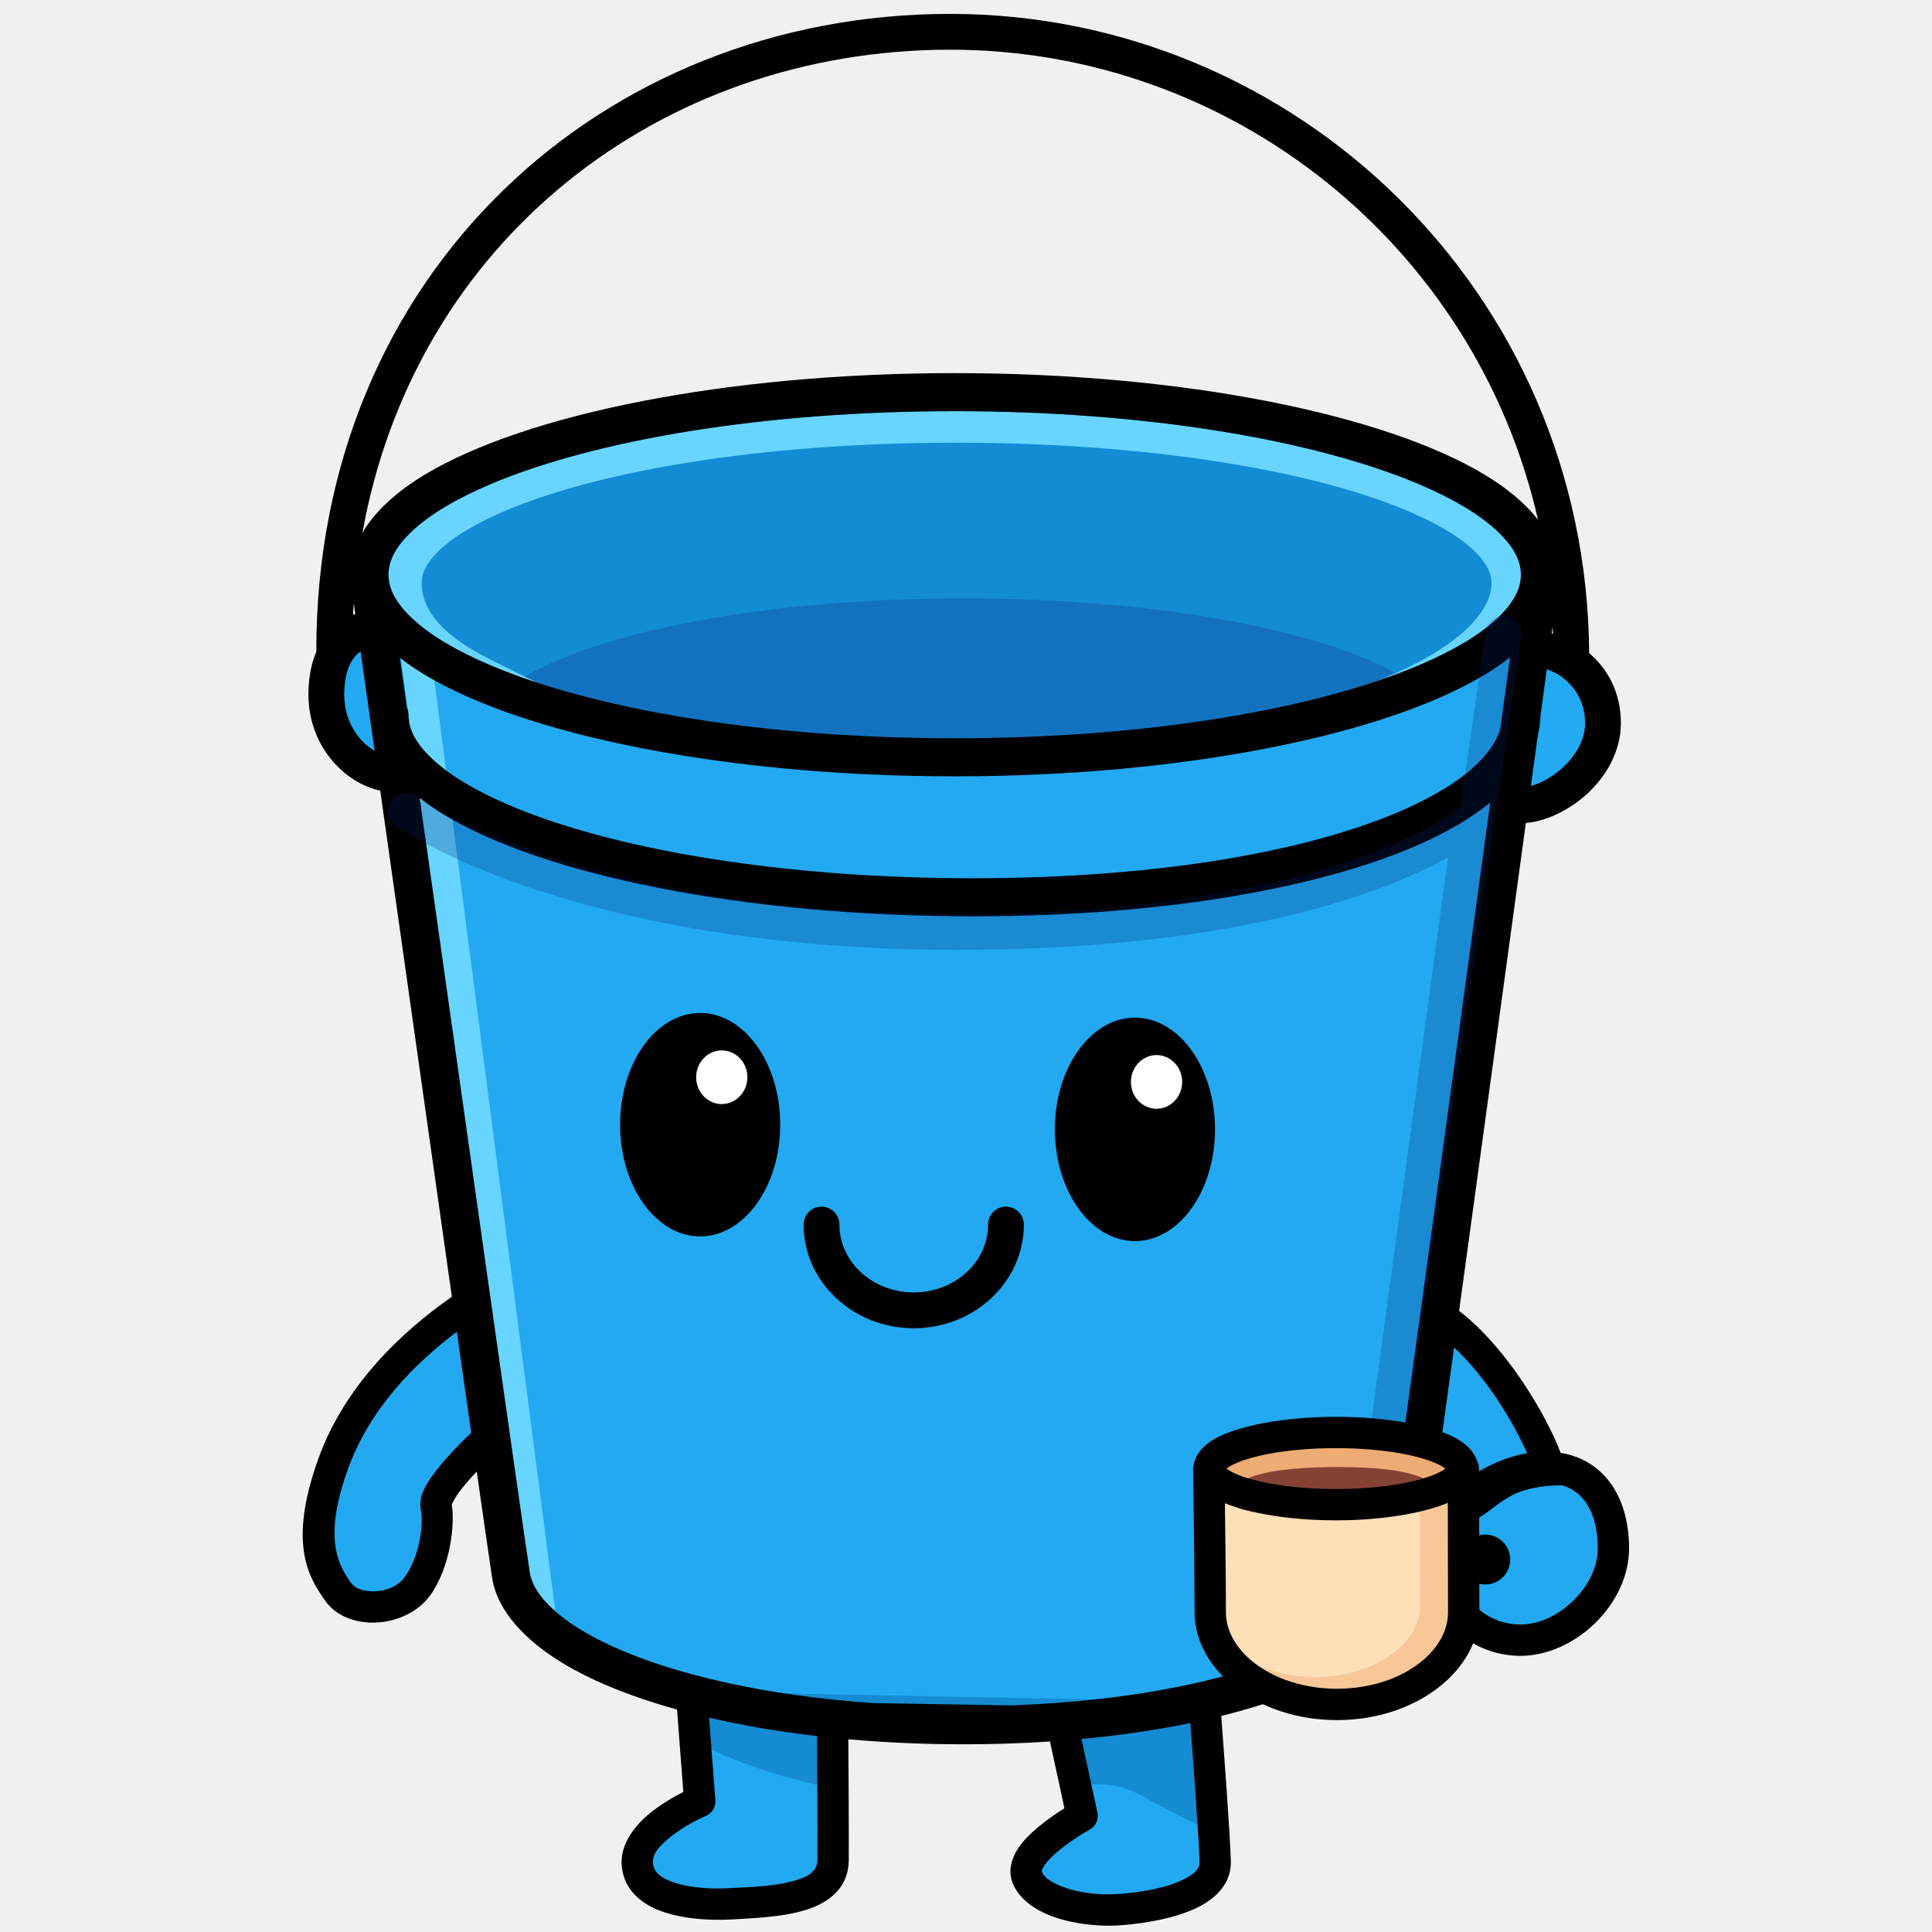
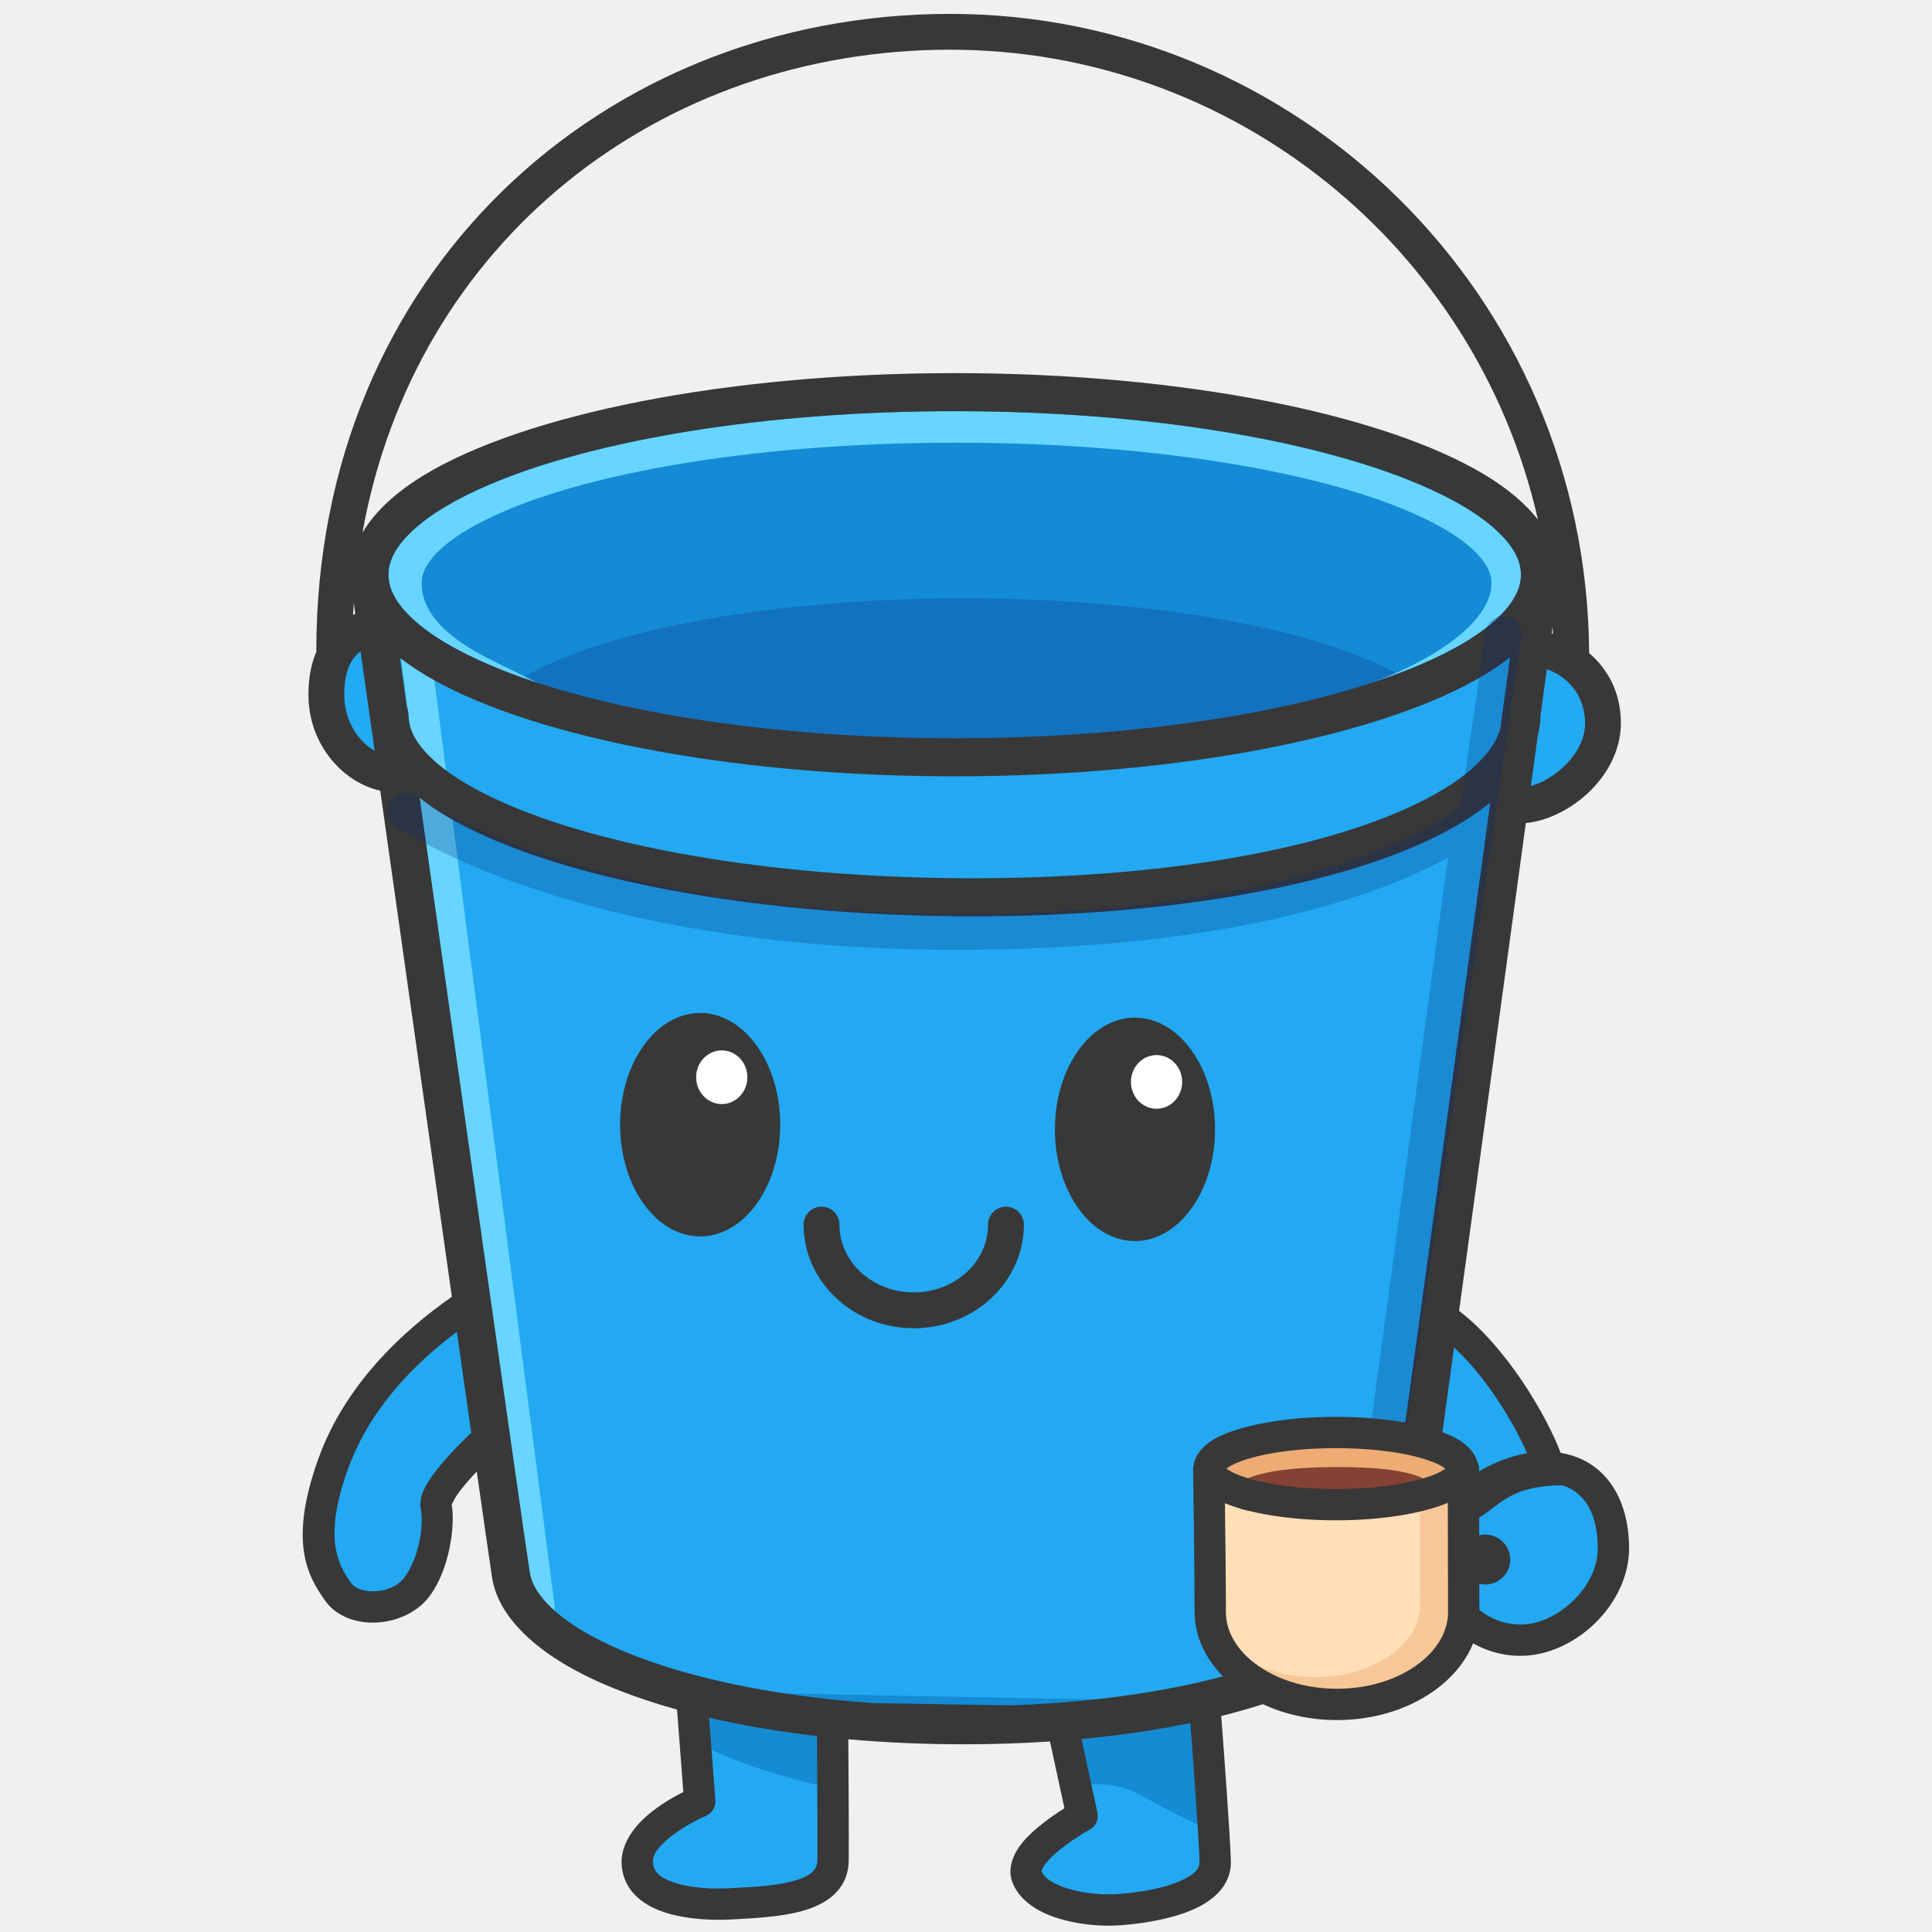
<svg xmlns="http://www.w3.org/2000/svg" width="100%" height="100%" viewBox="0 0 1024 1024" version="1.1" xml:space="preserve" style="fill-rule:evenodd;clip-rule:evenodd;stroke-linecap:round;stroke-linejoin:round;stroke-miterlimit:1.5;">
  <g id="Bucky" transform="matrix(1.18628,0,0,1.18628,-96.6495,-95.7517)">
    <path d="M390.461,837.499C343.434,825.131 313.003,805.788 309.746,784.348C304.061,746.914 246.232,336.846 246.232,336.846L769.535,339.051C769.535,339.051 742.734,535.976 724.488,668.738C748.302,683.723 768.823,720.356 773.462,736.002C773.494,736.108 773.523,736.214 773.55,736.319C792.702,737.236 802.333,752.168 802.333,772.559C802.333,793.61 781.248,813.536 760.839,813.536C740.43,813.536 723.86,796.446 723.86,775.395C723.86,767.37 727.841,759.778 733.898,753.455L733.505,753.472L715.388,734.726C711.894,759.932 709.37,777.916 708.386,784.456C704.845,808.012 670.893,828.985 617.482,840.976L619.601,841.018C619.601,841.018 623.984,897.428 624.411,912.406C624.838,927.384 599.148,932.596 582.049,933.899C564.95,935.203 543.711,930.026 540.198,918.761C536.685,907.497 564.963,892.058 564.963,892.058L555.859,850.034L554.478,850.011C540.948,851.018 526.757,851.55 512,851.55C491.466,851.55 471.83,850.517 453.424,848.602C453.453,852.1 453.798,894.315 453.685,911.754C453.566,929.953 425.492,930.315 408.344,931.307C391.195,932.299 367.441,929.353 366.22,913.578C364.998,897.803 394.112,885.606 394.112,885.606L390.461,837.499ZM291.284,663.181L297.359,725.436C297.359,725.436 274.682,746.461 276.299,753.621C277.916,760.781 276.015,778.582 267.81,789.664C259.604,800.746 239.549,801.782 232.56,791.964C225.57,782.147 218.174,768.707 230.259,734.938C242.344,701.17 269.759,677.485 291.284,663.181Z" style="fill:rgb(34,169,242);" />
    <path d="M391.074,845.575L390.388,836.531L619.601,841.018C619.601,841.018 622.423,877.337 623.759,899.428C613.634,894.663 602.58,889.182 593.08,883.823C581.516,877.3 573.267,877.14 562.089,878.791L555.859,850.034L453.422,848.371C453.422,848.371 453.549,863.473 453.634,879.731C417.811,872.557 394.647,860.21 394.647,860.21L391.074,845.575Z" style="fill:rgb(20,139,211);" />
    <path d="M265.378,358.742L322.598,799.134" style="fill:none;stroke:rgb(103,213,255);stroke-width:13.49px;" />
    <path d="M257.239,426.691C242.447,426.234 227.279,411.331 227.279,391.121C227.279,370.912 237.395,362.803 248.667,361.035" style="fill:rgb(34,170,242);" />
    <g transform="matrix(-1,0,0,1,1024.95,12.6863)">
      <path d="M263.522,427.836C248.73,427.379 227.279,411.331 227.279,391.121C227.279,370.912 243.062,360.126 254.334,358.358" style="fill:rgb(34,170,242);" />
    </g>
    <ellipse cx="508.021" cy="337.496" rx="261.493" ry="81.571" style="fill:rgb(19,139,213);" />
    <path d="M306.635,389.508C335.965,365.398 416.881,348.055 512,348.055C604.386,348.055 683.372,364.416 714.71,387.446C666.855,406.681 592.039,419.068 508.021,419.068C427.045,419.068 354.616,407.561 306.635,389.508Z" style="fill:rgb(19,114,192);" />
    <g transform="matrix(0.94585,0,0,0.866202,28.0173,48.8289)">
      <path d="M705.864,388.508C712.254,385.803 718.17,382.953 723.589,379.981C736.083,373.129 745.823,365.695 752.383,357.816C757.886,351.206 761.056,344.441 761.056,337.496C761.056,332.786 758.976,328.322 755.51,323.943C751.088,318.357 744.532,313.107 736.228,308.113C693.463,282.391 607.247,265.161 508.021,265.161C408.807,265.161 322.941,282.384 280.386,308.102C272.127,313.093 265.609,318.339 261.214,323.922C257.762,328.306 255.696,332.778 255.696,337.494C255.696,352.766 267.259,365.652 288.548,377.223C325.557,397.339 333.939,401.211 287.91,379.828C272.28,372.567 259.792,364.56 251.267,355.845C244.244,348.665 240.008,341.236 240.008,333.256C240.008,325.277 244.244,317.848 251.267,310.668C259.792,301.953 272.28,293.946 287.91,286.685C337.436,263.677 417.388,248.898 507.484,248.898C597.581,248.898 677.533,263.677 727.059,286.685C742.689,293.946 755.177,301.953 763.702,310.668C770.725,317.848 774.961,325.277 774.961,333.256C774.961,341.236 770.725,348.665 763.702,355.845C755.177,364.56 742.689,372.567 727.059,379.828C720.51,382.87 713.429,385.769 705.864,388.508Z" style="fill:rgb(103,213,255);" />
    </g>
-     <path d="M383.975,844.532C370.338,840.748 358.143,836.385 347.652,831.569C319.991,818.874 303.881,802.336 301.343,785.625C300.378,779.27 297.91,762.179 294.478,738.179C291.518,741.312 288.267,745.002 285.849,748.419C284.793,749.91 283.623,752.241 283.295,752.91C284.86,761.677 282.63,781.412 273.435,793.829C267.097,802.39 255.363,806.533 244.969,805.557C237.448,804.85 230.764,801.512 226.857,796.024C219.077,785.097 210.217,770.166 223.668,732.58C235.571,699.319 261.563,675.3 283.362,660.105C273.147,588.16 260.669,499.901 251.358,433.979C234.903,430.374 219.279,413.601 219.279,391.121C219.279,383.313 220.619,377.002 222.813,371.925C222.806,371.786 222.802,371.645 222.802,371.503C222.746,202.667 350.682,86.921 506.005,86.921C660.34,86.921 790.425,211.296 791.498,372.522C799.444,379.309 805.672,389.694 805.672,403.808C805.672,416.185 799.33,427.397 790.496,435.476C782.239,443.027 771.887,447.696 763.207,448.43C754.237,514.186 742.745,598.304 733.386,666.418C754.48,682.51 772.408,712.998 778.752,729.833C785.6,730.955 791.293,733.723 795.868,737.703C804.583,745.287 809.333,757.612 809.333,772.559C809.333,784.917 803.306,797.019 794.122,805.958C784.973,814.862 772.774,820.536 760.839,820.536C738.816,820.536 720.47,803.849 717.334,782.038C717.12,783.511 716.939,784.743 716.792,785.72C714.275,802.464 699.131,818.886 672.705,831.58C660.041,837.663 644.706,843.025 627.111,847.408C628.294,863.003 631.072,900.405 631.408,912.206C631.653,920.799 626.506,927.569 617.951,932.218C608.221,937.504 593.737,940.029 582.581,940.879C571.181,941.748 558.136,939.946 548.671,935.724C540.886,932.252 535.442,927.023 533.515,920.845C531.841,915.479 533.815,909.224 538.654,903.505C543.743,897.49 551.96,891.837 557.059,888.634L550.595,858.798C538.228,859.619 525.34,860.05 512,860.05C494.091,860.05 476.854,859.27 460.495,857.813C460.6,872.097 460.769,898.81 460.685,911.799C460.617,922.15 454.59,928.743 445.341,932.659C434.914,937.073 419.744,937.659 408.748,938.295C397.343,938.955 383.33,937.852 373.631,933.241C365.382,929.319 359.931,923.04 359.241,914.118C358.59,905.717 363.761,897.732 370.97,891.589C376.318,887.032 382.596,883.469 386.768,881.346L383.975,844.532ZM613.31,850.546C598.399,853.63 582.119,856.05 564.677,857.676L571.805,890.576C572.462,893.61 571.042,896.715 568.318,898.202C568.318,898.202 558.955,903.297 552.169,909.618C550.599,911.08 549.169,912.6 548.113,914.148C547.667,914.8 547.291,915.444 547.055,916.092C546.979,916.301 546.819,916.482 546.88,916.677C547.766,919.518 550.795,921.342 554.374,922.939C561.944,926.315 572.399,927.615 581.517,926.92C590.88,926.206 603.101,924.353 611.267,919.916C614.656,918.075 617.511,916.009 617.414,912.605C617.095,901.422 614.557,867.027 613.31,850.546ZM533.363,842.667C589.153,840.644 635.203,830.734 665.345,816.256C685.236,806.701 698.086,795.797 699.981,783.193C703.77,757.986 730.459,562.732 747.297,439.288C739.985,445.237 730.926,450.827 720.183,455.903C676.547,476.519 604.4,490.115 516.222,490.115C413.251,490.115 324.284,471.553 280.129,444.901C276.048,442.437 272.333,439.886 268.99,437.261C286.507,561.273 314.298,757.71 318.15,783.072C319.012,788.748 322.578,794.089 328.035,799.234C334.519,805.349 343.578,810.995 354.743,816.119C382.795,828.994 423.605,838.298 471.683,841.666L533.363,842.667ZM446.484,856.376C429.211,854.367 413.057,851.586 398.291,848.166L401.092,885.077C401.32,888.083 399.597,890.898 396.817,892.063C396.817,892.063 387.367,896.01 380.05,902.245C376.422,905.337 372.872,908.809 373.199,913.037C373.588,918.06 378.162,920.405 383.405,922.051C390.876,924.396 400.16,924.769 407.939,924.319C416.09,923.847 426.844,923.593 435.568,921.227C441.41,919.642 446.647,917.501 446.685,911.708C446.772,898.284 446.587,870.153 446.484,856.376ZM394.3,533.301C414.045,533.301 430.075,555.669 430.075,583.22C430.075,610.77 414.045,633.138 394.3,633.138C374.555,633.138 358.525,610.77 358.525,583.22C358.525,555.669 374.555,533.301 394.3,533.301ZM588.56,535.39C608.304,535.39 624.335,557.758 624.335,585.309C624.335,612.86 608.304,635.227 588.56,635.227C568.815,635.227 552.785,612.86 552.785,585.309C552.785,557.758 568.815,535.39 588.56,535.39ZM522.926,627.842C522.926,623.427 526.51,619.842 530.926,619.842C535.341,619.842 538.926,623.427 538.926,627.842C538.926,653.242 517.033,674.163 489.722,674.163C462.411,674.163 440.518,653.242 440.518,627.842C440.518,623.427 444.103,619.842 448.518,619.842C452.934,619.842 456.518,623.427 456.518,627.842C456.518,644.743 471.55,658.163 489.722,658.163C507.894,658.163 522.926,644.743 522.926,627.842ZM239.211,355.439C239.543,355.299 239.877,355.164 240.214,355.035L239.528,350.176C239.408,351.924 239.302,353.678 239.211,355.439ZM721.667,751.296L720.361,760.657C721.454,758.375 722.783,756.162 724.315,754.036L721.667,751.296ZM765.466,431.869C770.238,430.607 775.361,427.636 779.698,423.669C785.289,418.556 789.672,411.641 789.672,403.808C789.672,390.385 780.561,382.377 772.573,379.733L769.726,400.626C769.68,403.591 769.276,406.547 768.519,409.48L765.466,431.869ZM737.202,760.24C733.396,764.755 730.86,769.905 730.86,775.395C730.86,792.523 744.233,806.536 760.839,806.536C769.314,806.536 777.861,802.248 784.357,795.925C790.818,789.637 795.333,781.252 795.333,772.559C795.333,762.243 792.693,753.499 786.678,748.265C784.651,746.501 782.248,745.186 779.482,744.349C769.963,744.233 761.942,746.285 757.49,748.57C747.873,753.505 744.247,759.682 737.202,760.24ZM745.081,766.351C751.235,766.351 756.232,771.348 756.232,777.502C756.232,783.657 751.235,788.653 745.081,788.653C738.926,788.653 733.929,783.657 733.929,777.502C733.929,771.348 738.926,766.351 745.081,766.351ZM731.141,682.749C728.552,701.563 726.173,718.815 724.113,733.681L733.969,743.879C742.601,736.801 753.5,731.779 763.747,729.992C757.803,716.336 745.665,696.208 731.141,682.749ZM260.142,374.59L263.276,396.796C263.727,397.833 263.977,398.978 263.977,400.18C263.977,407.094 267.955,413.531 274.563,419.745C282.577,427.281 294.321,434.201 309.03,440.475C355.659,460.365 431.011,473.115 516.222,473.115C601.231,473.115 670.853,460.407 712.921,440.532C726.069,434.32 736.411,427.473 743.405,420.016C747.483,415.669 750.368,411.171 751.768,406.499L756.143,374.4C752.716,377.1 748.897,379.724 744.69,382.254C700.315,408.944 610.983,427.568 508.021,427.568C405.06,427.568 315.728,408.944 271.353,382.254C267.245,379.783 263.506,377.223 260.142,374.59ZM242.576,371.776C241.613,372.462 240.719,373.281 239.917,374.253C236.908,377.902 235.279,383.399 235.279,391.121C235.279,402.452 241.216,411.86 248.843,416.171L242.576,371.776ZM775.305,363.879C775.265,362.813 775.219,361.75 775.167,360.688L774.752,363.735C774.936,363.781 775.12,363.829 775.305,363.879ZM285.586,675.761C267.076,689.618 246.638,709.946 236.85,737.297C226.13,767.252 232.062,779.196 238.262,787.905C239.948,790.273 243.032,791.313 246.278,791.618C252.032,792.159 258.675,790.237 262.184,785.498C269.098,776.161 270.834,761.196 269.471,755.163L269.217,752.734L269.633,749.656C270.293,747.053 271.996,743.758 274.421,740.332C280.011,732.433 289.542,723.203 292.005,720.863C290.058,707.215 287.895,692.015 285.586,675.761ZM768.625,312.871C740.792,190.726 631.976,102.921 506.005,102.921C376.242,102.921 266.765,188.561 243.403,318.761C248.785,309.517 258.167,300.67 271.353,292.739C315.728,266.049 405.06,247.425 508.021,247.425C610.983,247.425 700.315,266.049 744.69,292.739C755.047,298.968 763.057,305.763 768.625,312.871ZM760.924,339.291C760.984,338.697 761.014,338.098 761.014,337.496C761.014,330.584 757.007,324.15 750.365,317.93C742.302,310.381 730.49,303.446 715.706,297.156C668.862,277.227 593.239,264.425 508.021,264.425C422.803,264.425 347.181,277.227 300.337,297.156C285.553,303.446 273.741,310.381 265.678,317.93C259.035,324.15 255.029,330.584 255.029,337.496C255.029,337.862 255.04,338.226 255.062,338.588L255.463,341.431C256.666,346.874 260.312,352.039 265.678,357.063C273.741,364.612 285.553,371.547 300.337,377.837C347.181,397.766 422.803,410.568 508.021,410.568C593.239,410.568 668.862,397.766 715.706,377.837C730.49,371.547 742.302,364.612 750.365,357.063C756.018,351.77 759.762,346.32 760.752,340.554L760.924,339.291Z" />
+     <path d="M383.975,844.532C370.338,840.748 358.143,836.385 347.652,831.569C319.991,818.874 303.881,802.336 301.343,785.625C300.378,779.27 297.91,762.179 294.478,738.179C291.518,741.312 288.267,745.002 285.849,748.419C284.793,749.91 283.623,752.241 283.295,752.91C284.86,761.677 282.63,781.412 273.435,793.829C267.097,802.39 255.363,806.533 244.969,805.557C237.448,804.85 230.764,801.512 226.857,796.024C219.077,785.097 210.217,770.166 223.668,732.58C235.571,699.319 261.563,675.3 283.362,660.105C273.147,588.16 260.669,499.901 251.358,433.979C234.903,430.374 219.279,413.601 219.279,391.121C219.279,383.313 220.619,377.002 222.813,371.925C222.806,371.786 222.802,371.645 222.802,371.503C222.746,202.667 350.682,86.921 506.005,86.921C660.34,86.921 790.425,211.296 791.498,372.522C799.444,379.309 805.672,389.694 805.672,403.808C805.672,416.185 799.33,427.397 790.496,435.476C782.239,443.027 771.887,447.696 763.207,448.43C754.237,514.186 742.745,598.304 733.386,666.418C754.48,682.51 772.408,712.998 778.752,729.833C785.6,730.955 791.293,733.723 795.868,737.703C804.583,745.287 809.333,757.612 809.333,772.559C809.333,784.917 803.306,797.019 794.122,805.958C784.973,814.862 772.774,820.536 760.839,820.536C738.816,820.536 720.47,803.849 717.334,782.038C717.12,783.511 716.939,784.743 716.792,785.72C714.275,802.464 699.131,818.886 672.705,831.58C660.041,837.663 644.706,843.025 627.111,847.408C628.294,863.003 631.072,900.405 631.408,912.206C631.653,920.799 626.506,927.569 617.951,932.218C608.221,937.504 593.737,940.029 582.581,940.879C571.181,941.748 558.136,939.946 548.671,935.724C540.886,932.252 535.442,927.023 533.515,920.845C531.841,915.479 533.815,909.224 538.654,903.505C543.743,897.49 551.96,891.837 557.059,888.634L550.595,858.798C538.228,859.619 525.34,860.05 512,860.05C494.091,860.05 476.854,859.27 460.495,857.813C460.6,872.097 460.769,898.81 460.685,911.799C460.617,922.15 454.59,928.743 445.341,932.659C434.914,937.073 419.744,937.659 408.748,938.295C397.343,938.955 383.33,937.852 373.631,933.241C365.382,929.319 359.931,923.04 359.241,914.118C358.59,905.717 363.761,897.732 370.97,891.589C376.318,887.032 382.596,883.469 386.768,881.346L383.975,844.532ZM613.31,850.546C598.399,853.63 582.119,856.05 564.677,857.676L571.805,890.576C572.462,893.61 571.042,896.715 568.318,898.202C568.318,898.202 558.955,903.297 552.169,909.618C550.599,911.08 549.169,912.6 548.113,914.148C547.667,914.8 547.291,915.444 547.055,916.092C546.979,916.301 546.819,916.482 546.88,916.677C547.766,919.518 550.795,921.342 554.374,922.939C561.944,926.315 572.399,927.615 581.517,926.92C590.88,926.206 603.101,924.353 611.267,919.916C614.656,918.075 617.511,916.009 617.414,912.605C617.095,901.422 614.557,867.027 613.31,850.546ZM533.363,842.667C589.153,840.644 635.203,830.734 665.345,816.256C685.236,806.701 698.086,795.797 699.981,783.193C703.77,757.986 730.459,562.732 747.297,439.288C739.985,445.237 730.926,450.827 720.183,455.903C676.547,476.519 604.4,490.115 516.222,490.115C413.251,490.115 324.284,471.553 280.129,444.901C276.048,442.437 272.333,439.886 268.99,437.261C286.507,561.273 314.298,757.71 318.15,783.072C319.012,788.748 322.578,794.089 328.035,799.234C334.519,805.349 343.578,810.995 354.743,816.119C382.795,828.994 423.605,838.298 471.683,841.666L533.363,842.667ZM446.484,856.376C429.211,854.367 413.057,851.586 398.291,848.166L401.092,885.077C401.32,888.083 399.597,890.898 396.817,892.063C396.817,892.063 387.367,896.01 380.05,902.245C376.422,905.337 372.872,908.809 373.199,913.037C373.588,918.06 378.162,920.405 383.405,922.051C390.876,924.396 400.16,924.769 407.939,924.319C416.09,923.847 426.844,923.593 435.568,921.227C441.41,919.642 446.647,917.501 446.685,911.708C446.772,898.284 446.587,870.153 446.484,856.376ZM394.3,533.301C414.045,533.301 430.075,555.669 430.075,583.22C430.075,610.77 414.045,633.138 394.3,633.138C374.555,633.138 358.525,610.77 358.525,583.22C358.525,555.669 374.555,533.301 394.3,533.301ZM588.56,535.39C608.304,535.39 624.335,557.758 624.335,585.309C624.335,612.86 608.304,635.227 588.56,635.227C568.815,635.227 552.785,612.86 552.785,585.309C552.785,557.758 568.815,535.39 588.56,535.39ZM522.926,627.842C522.926,623.427 526.51,619.842 530.926,619.842C535.341,619.842 538.926,623.427 538.926,627.842C538.926,653.242 517.033,674.163 489.722,674.163C462.411,674.163 440.518,653.242 440.518,627.842C440.518,623.427 444.103,619.842 448.518,619.842C452.934,619.842 456.518,623.427 456.518,627.842C456.518,644.743 471.55,658.163 489.722,658.163C507.894,658.163 522.926,644.743 522.926,627.842ZM239.211,355.439C239.543,355.299 239.877,355.164 240.214,355.035L239.528,350.176C239.408,351.924 239.302,353.678 239.211,355.439ZM721.667,751.296L720.361,760.657C721.454,758.375 722.783,756.162 724.315,754.036L721.667,751.296ZM765.466,431.869C770.238,430.607 775.361,427.636 779.698,423.669C785.289,418.556 789.672,411.641 789.672,403.808C789.672,390.385 780.561,382.377 772.573,379.733L769.726,400.626C769.68,403.591 769.276,406.547 768.519,409.48L765.466,431.869ZM737.202,760.24C733.396,764.755 730.86,769.905 730.86,775.395C730.86,792.523 744.233,806.536 760.839,806.536C769.314,806.536 777.861,802.248 784.357,795.925C790.818,789.637 795.333,781.252 795.333,772.559C795.333,762.243 792.693,753.499 786.678,748.265C784.651,746.501 782.248,745.186 779.482,744.349C769.963,744.233 761.942,746.285 757.49,748.57C747.873,753.505 744.247,759.682 737.202,760.24ZM745.081,766.351C751.235,766.351 756.232,771.348 756.232,777.502C756.232,783.657 751.235,788.653 745.081,788.653C738.926,788.653 733.929,783.657 733.929,777.502C733.929,771.348 738.926,766.351 745.081,766.351ZM731.141,682.749C728.552,701.563 726.173,718.815 724.113,733.681L733.969,743.879C742.601,736.801 753.5,731.779 763.747,729.992C757.803,716.336 745.665,696.208 731.141,682.749ZM260.142,374.59L263.276,396.796C263.727,397.833 263.977,398.978 263.977,400.18C263.977,407.094 267.955,413.531 274.563,419.745C282.577,427.281 294.321,434.201 309.03,440.475C355.659,460.365 431.011,473.115 516.222,473.115C601.231,473.115 670.853,460.407 712.921,440.532C726.069,434.32 736.411,427.473 743.405,420.016C747.483,415.669 750.368,411.171 751.768,406.499L756.143,374.4C752.716,377.1 748.897,379.724 744.69,382.254C700.315,408.944 610.983,427.568 508.021,427.568C405.06,427.568 315.728,408.944 271.353,382.254C267.245,379.783 263.506,377.223 260.142,374.59ZM242.576,371.776C241.613,372.462 240.719,373.281 239.917,374.253C236.908,377.902 235.279,383.399 235.279,391.121C235.279,402.452 241.216,411.86 248.843,416.171L242.576,371.776ZM775.305,363.879C775.265,362.813 775.219,361.75 775.167,360.688L774.752,363.735C774.936,363.781 775.12,363.829 775.305,363.879ZM285.586,675.761C267.076,689.618 246.638,709.946 236.85,737.297C226.13,767.252 232.062,779.196 238.262,787.905C239.948,790.273 243.032,791.313 246.278,791.618C252.032,792.159 258.675,790.237 262.184,785.498C269.098,776.161 270.834,761.196 269.471,755.163L269.217,752.734L269.633,749.656C270.293,747.053 271.996,743.758 274.421,740.332C280.011,732.433 289.542,723.203 292.005,720.863C290.058,707.215 287.895,692.015 285.586,675.761ZM768.625,312.871C740.792,190.726 631.976,102.921 506.005,102.921C376.242,102.921 266.765,188.561 243.403,318.761C248.785,309.517 258.167,300.67 271.353,292.739C315.728,266.049 405.06,247.425 508.021,247.425C610.983,247.425 700.315,266.049 744.69,292.739C755.047,298.968 763.057,305.763 768.625,312.871ZM760.924,339.291C760.984,338.697 761.014,338.098 761.014,337.496C761.014,330.584 757.007,324.15 750.365,317.93C742.302,310.381 730.49,303.446 715.706,297.156C668.862,277.227 593.239,264.425 508.021,264.425C422.803,264.425 347.181,277.227 300.337,297.156C285.553,303.446 273.741,310.381 265.678,317.93C259.035,324.15 255.029,330.584 255.029,337.496C255.029,337.862 255.04,338.226 255.062,338.588L255.463,341.431C256.666,346.874 260.312,352.039 265.678,357.063C273.741,364.612 285.553,371.547 300.337,377.837C347.181,397.766 422.803,410.568 508.021,410.568C593.239,410.568 668.862,397.766 715.706,377.837C730.49,371.547 742.302,364.612 750.365,357.063C756.018,351.77 759.762,346.32 760.752,340.554L760.924,339.291Z" style="fill:rgb(56,56,56);" />
    <g transform="matrix(1.44742,0,0,1.38348,-183.62,-213.348)">
      <path d="M405.944,551.777C410.31,551.777 413.854,555.661 413.854,560.445C413.854,565.229 410.31,569.113 405.944,569.113C401.579,569.113 398.035,565.229 398.035,560.445C398.035,555.661 401.579,551.777 405.944,551.777ZM540.155,553.288C544.52,553.288 548.064,557.172 548.064,561.955C548.064,566.739 544.52,570.623 540.155,570.623C535.79,570.623 532.246,566.739 532.246,561.955C532.246,557.172 535.79,553.288 540.155,553.288Z" style="fill:white;" />
    </g>
    <g transform="matrix(1,0,0,1,-990.057,0)">
      <path d="M1724.05,441.081L1735.39,362.77C1736.02,358.4 1740.08,355.366 1744.45,355.999C1748.82,356.631 1751.85,360.693 1751.22,365.062L1699.36,723.308L1699.35,723.376C1698.72,727.735 1694.68,730.765 1690.32,730.152C1685.95,729.54 1682.91,725.517 1683.5,721.152L1683.51,721.084L1718.5,463.805C1692.03,478.491 1628.95,503.847 1507.62,505.049C1327.46,506.834 1248.09,449.553 1248.09,449.553C1244.5,446.985 1243.67,441.985 1246.24,438.393C1248.8,434.801 1253.8,433.969 1257.39,436.537C1257.39,436.537 1334.01,490.769 1507.46,489.05C1670.57,487.434 1723.48,441.542 1723.48,441.542C1723.66,441.378 1723.85,441.225 1724.05,441.081Z" style="fill:rgb(0,41,114);fill-opacity:0.24;" />
    </g>
    <g transform="matrix(0.87445,0,0,2.17364,91.9078,-793.503)">
      <path d="M735.751,704.059C735.751,704.059 735.939,723.041 735.939,733.53C735.939,744.02 706.922,752.536 671.182,752.536C635.442,752.536 606.426,744.02 606.426,733.53C606.426,723.041 605.668,704.204 605.668,704.204" style="fill:rgb(248,199,151);" />
    </g>
    <g transform="matrix(0.725051,0,0,1.69632,182.393,-446.508)">
      <path d="M735.751,704.059C735.751,704.059 735.939,723.041 735.939,733.53C735.939,744.02 706.922,752.536 671.182,752.536C635.442,752.536 606.426,744.02 606.426,733.53C606.426,723.041 605.668,704.204 605.668,704.204" style="fill:rgb(255,223,184);" />
    </g>
    <g transform="matrix(0.87445,0,0,0.848388,91.4169,114.544)">
      <ellipse cx="671.182" cy="733.53" rx="64.757" ry="19.006" style="fill:rgb(237,172,116);" />
    </g>
    <g transform="matrix(0.87445,0,0,0.848388,92.482,129.988)">
      <path d="M671.182,714.524C706.922,714.524 721.309,720.398 721.66,729.198C722.079,739.678 705.039,737.572 669.298,737.572C633.558,737.572 616.736,740.797 616.736,730.307C616.736,719.818 635.442,714.524 671.182,714.524Z" style="fill:rgb(132,66,52);" />
    </g>
    <g transform="matrix(0.87445,0,0,0.848388,91.4169,114.544)">
-       <path d="M743.361,729.622C743.966,730.777 744.312,732.098 744.317,733.501C744.317,733.501 744.505,782.156 744.505,809.043C744.505,839.674 712.478,865.988 671.743,865.988C631.009,865.988 598.982,839.674 598.982,809.043C598.982,782.215 598.225,734.039 598.225,734.039C598.211,733.135 598.338,732.263 598.587,731.445C599.357,726.6 602.84,721.508 609.806,717.566C621.32,711.05 644.465,706.273 671.182,706.273C697.899,706.273 721.044,711.05 732.559,717.566C738.655,721.016 742.084,725.347 743.361,729.622ZM614.49,751.781C614.711,768.31 614.992,792.648 614.992,809.043C614.992,817.632 618.855,825.504 625.134,831.944C635.631,842.709 652.648,849.486 671.743,849.486C690.839,849.486 707.856,842.709 718.353,831.944C724.632,825.504 728.495,817.632 728.495,809.043C728.495,792.653 728.425,768.169 728.371,751.567C715.935,756.999 694.975,760.787 671.182,760.787C647.703,760.787 626.983,757.098 614.49,751.781ZM615.275,733.53C615.431,733.666 615.589,733.795 615.736,733.902C617.312,735.044 619.377,736.081 621.825,737.061C632.955,741.516 650.934,744.285 671.182,744.285C691.43,744.285 709.409,741.516 720.54,737.061C722.988,736.081 725.052,735.044 726.628,733.902C726.775,733.795 726.933,733.666 727.089,733.53C726.933,733.394 726.775,733.265 726.628,733.158C725.052,732.016 722.988,730.98 720.54,730C709.409,725.545 691.43,722.775 671.182,722.775C650.934,722.775 632.955,725.545 621.825,730C619.377,730.98 617.312,732.016 615.736,733.158C615.589,733.265 615.431,733.394 615.275,733.53Z" />
+       <path d="M743.361,729.622C743.966,730.777 744.312,732.098 744.317,733.501C744.317,733.501 744.505,782.156 744.505,809.043C744.505,839.674 712.478,865.988 671.743,865.988C631.009,865.988 598.982,839.674 598.982,809.043C598.982,782.215 598.225,734.039 598.225,734.039C598.211,733.135 598.338,732.263 598.587,731.445C599.357,726.6 602.84,721.508 609.806,717.566C621.32,711.05 644.465,706.273 671.182,706.273C697.899,706.273 721.044,711.05 732.559,717.566C738.655,721.016 742.084,725.347 743.361,729.622ZM614.49,751.781C614.711,768.31 614.992,792.648 614.992,809.043C614.992,817.632 618.855,825.504 625.134,831.944C635.631,842.709 652.648,849.486 671.743,849.486C690.839,849.486 707.856,842.709 718.353,831.944C724.632,825.504 728.495,817.632 728.495,809.043C728.495,792.653 728.425,768.169 728.371,751.567C715.935,756.999 694.975,760.787 671.182,760.787C647.703,760.787 626.983,757.098 614.49,751.781ZM615.275,733.53C615.431,733.666 615.589,733.795 615.736,733.902C617.312,735.044 619.377,736.081 621.825,737.061C632.955,741.516 650.934,744.285 671.182,744.285C691.43,744.285 709.409,741.516 720.54,737.061C722.988,736.081 725.052,735.044 726.628,733.902C726.775,733.795 726.933,733.666 727.089,733.53C726.933,733.394 726.775,733.265 726.628,733.158C725.052,732.016 722.988,730.98 720.54,730C709.409,725.545 691.43,722.775 671.182,722.775C650.934,722.775 632.955,725.545 621.825,730C619.377,730.98 617.312,732.016 615.736,733.158C615.589,733.265 615.431,733.394 615.275,733.53Z" style="fill:rgb(56,56,56);" />
    </g>
  </g>
</svg>
